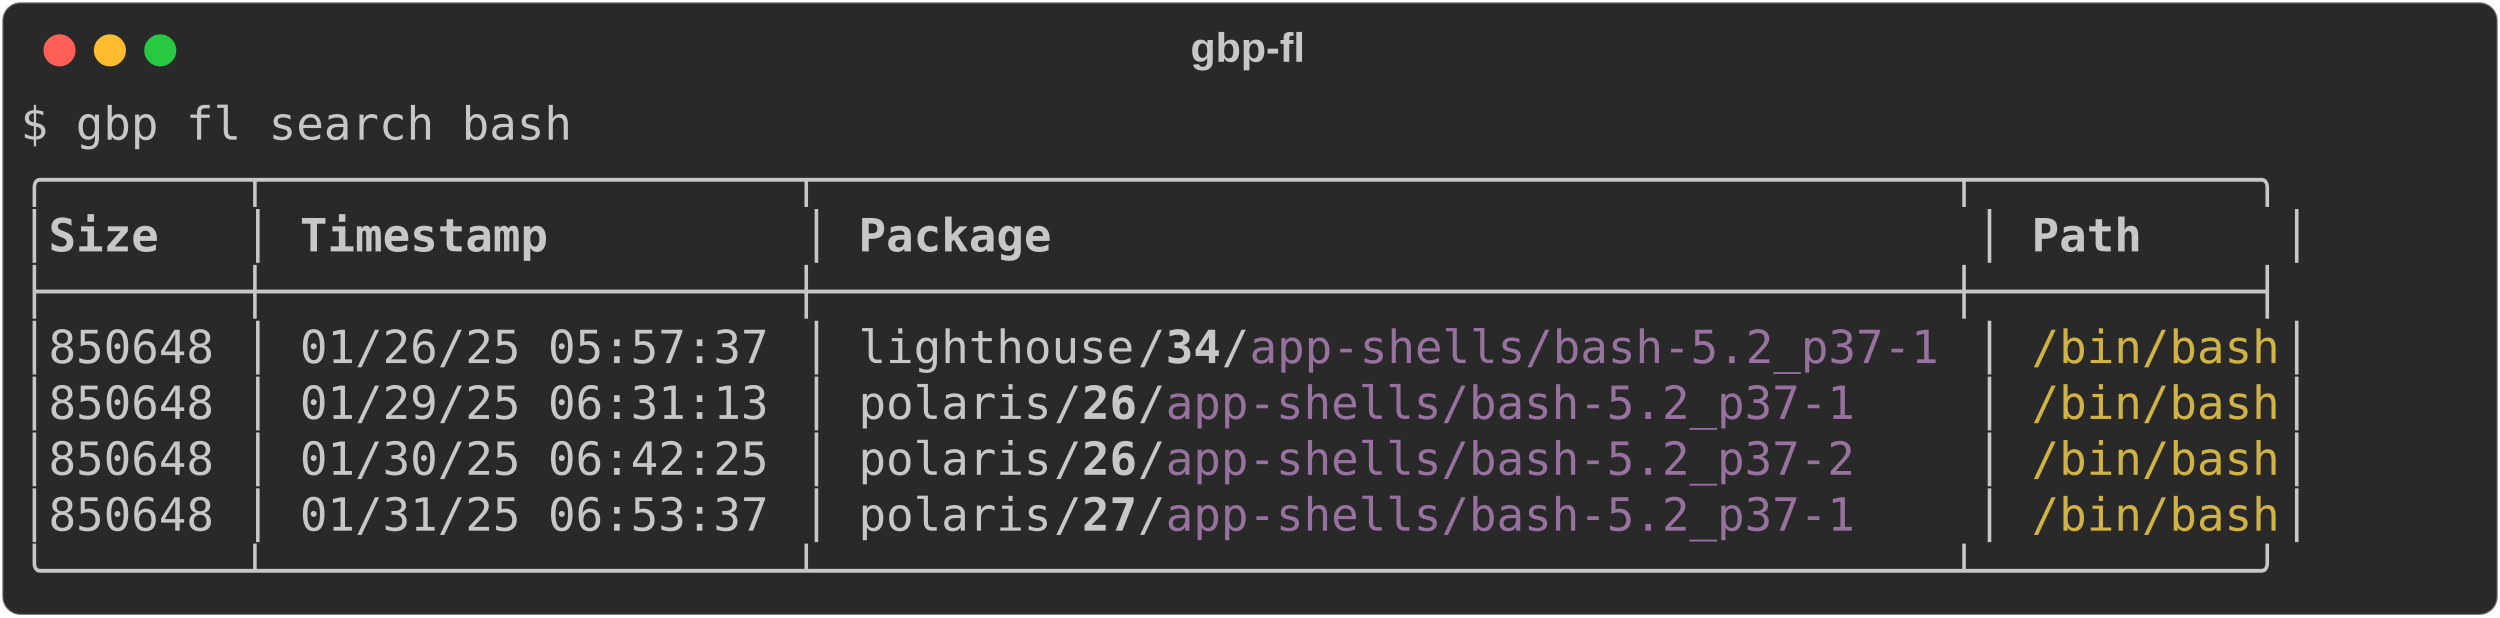
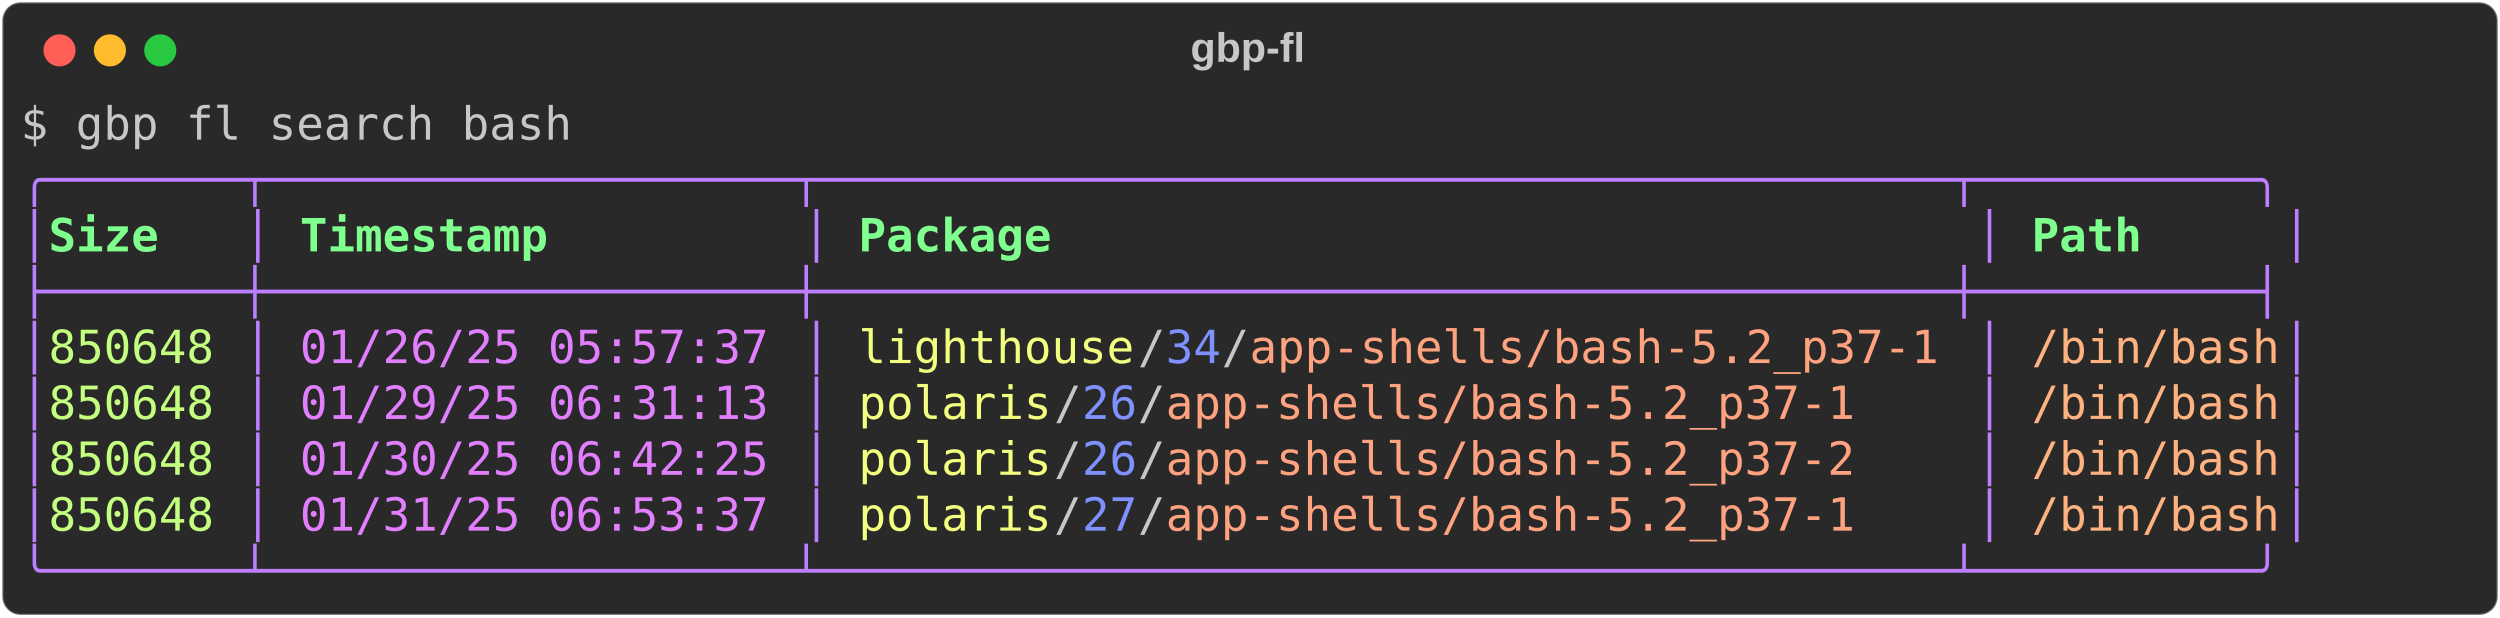
<svg xmlns="http://www.w3.org/2000/svg" class="rich-terminal" viewBox="0 0 1092 269.6">
  <style>

    @font-face {
        font-family: "Fira Code";
        src: local("FiraCode-Regular"),
                url("https://cdnjs.cloudflare.com/ajax/libs/firacode/6.2.0/woff2/FiraCode-Regular.woff2") format("woff2"),
                url("https://cdnjs.cloudflare.com/ajax/libs/firacode/6.2.0/woff/FiraCode-Regular.woff") format("woff");
        font-style: normal;
        font-weight: 400;
    }
    @font-face {
        font-family: "Fira Code";
        src: local("FiraCode-Bold"),
                url("https://cdnjs.cloudflare.com/ajax/libs/firacode/6.2.0/woff2/FiraCode-Bold.woff2") format("woff2"),
                url("https://cdnjs.cloudflare.com/ajax/libs/firacode/6.2.0/woff/FiraCode-Bold.woff") format("woff");
        font-style: bold;
        font-weight: 700;
    }

-     .terminal-791262130-matrix {
+     .terminal-2528288773-matrix {
        font-family: Fira Code, monospace;
        font-size: 20px;
        line-height: 24.4px;
        font-variant-east-asian: full-width;
    }

-     .terminal-791262130-title {
+     .terminal-2528288773-title {
        font-size: 18px;
        font-weight: bold;
        font-family: arial;
    }

-     .terminal-791262130-r1 { fill: #c5c8c6 }
- .terminal-791262130-r2 { fill: #c5c8c6;font-weight: bold }
- .terminal-791262130-r3 { fill: #98729f }
- .terminal-791262130-r4 { fill: #d0b344 }
+     .terminal-2528288773-r1 { fill: #c5c8c6 }
+ .terminal-2528288773-r2 { fill: #bb7fff }
+ .terminal-2528288773-r3 { fill: #7fff8d;font-weight: bold }
+ .terminal-2528288773-r4 { fill: #c5ff7f }
+ .terminal-2528288773-r5 { fill: #e17fff }
+ .terminal-2528288773-r6 { fill: #f3ff7f }
+ .terminal-2528288773-r7 { fill: #7f91ff }
+ .terminal-2528288773-r8 { fill: #ffa27f }
+ .terminal-2528288773-r9 { fill: #ffb27f }
    </style>
  <defs>
-     <clipPath id="terminal-791262130-clip-terminal">
+     <clipPath id="terminal-2528288773-clip-terminal">
      <rect x="0" y="0" width="1072.6" height="218.6" />
    </clipPath>
-     <clipPath id="terminal-791262130-line-0">
+     <clipPath id="terminal-2528288773-line-0">
      <rect x="0" y="1.5" width="1073.6" height="24.65" />
    </clipPath>
-     <clipPath id="terminal-791262130-line-1">
+     <clipPath id="terminal-2528288773-line-1">
      <rect x="0" y="25.9" width="1073.6" height="24.65" />
    </clipPath>
-     <clipPath id="terminal-791262130-line-2">
+     <clipPath id="terminal-2528288773-line-2">
      <rect x="0" y="50.3" width="1073.6" height="24.65" />
    </clipPath>
-     <clipPath id="terminal-791262130-line-3">
+     <clipPath id="terminal-2528288773-line-3">
      <rect x="0" y="74.7" width="1073.6" height="24.65" />
    </clipPath>
-     <clipPath id="terminal-791262130-line-4">
+     <clipPath id="terminal-2528288773-line-4">
      <rect x="0" y="99.1" width="1073.6" height="24.65" />
    </clipPath>
-     <clipPath id="terminal-791262130-line-5">
+     <clipPath id="terminal-2528288773-line-5">
      <rect x="0" y="123.5" width="1073.6" height="24.65" />
    </clipPath>
-     <clipPath id="terminal-791262130-line-6">
+     <clipPath id="terminal-2528288773-line-6">
      <rect x="0" y="147.9" width="1073.6" height="24.65" />
    </clipPath>
-     <clipPath id="terminal-791262130-line-7">
+     <clipPath id="terminal-2528288773-line-7">
      <rect x="0" y="172.3" width="1073.6" height="24.65" />
    </clipPath>
  </defs>
  <rect fill="#292929" stroke="rgba(255,255,255,0.35)" stroke-width="1" x="1" y="1" width="1090" height="267.6" rx="8" />
-   <text class="terminal-791262130-title" fill="#c5c8c6" text-anchor="middle" x="545" y="27">gbp-fl</text>
+   <text class="terminal-2528288773-title" fill="#c5c8c6" text-anchor="middle" x="545" y="27">gbp-fl</text>
  <g transform="translate(26,22)">
    <circle cx="0" cy="0" r="7" fill="#ff5f57" />
    <circle cx="22" cy="0" r="7" fill="#febc2e" />
    <circle cx="44" cy="0" r="7" fill="#28c840" />
  </g>
-   <g transform="translate(9, 41)" clip-path="url(#terminal-791262130-clip-terminal)">
-     <g class="terminal-791262130-matrix">
-       <text class="terminal-791262130-r1" x="0" y="20" textLength="244" clip-path="url(#terminal-791262130-line-0)">$ gbp fl search bash</text>
-       <text class="terminal-791262130-r1" x="1073.6" y="20" textLength="12.2" clip-path="url(#terminal-791262130-line-0)">
+   <g transform="translate(9, 41)" clip-path="url(#terminal-2528288773-clip-terminal)">
+     <g class="terminal-2528288773-matrix">
+       <text class="terminal-2528288773-r1" x="0" y="20" textLength="244" clip-path="url(#terminal-2528288773-line-0)">$ gbp fl search bash</text>
+       <text class="terminal-2528288773-r1" x="1073.6" y="20" textLength="12.2" clip-path="url(#terminal-2528288773-line-0)">
</text>
-       <text class="terminal-791262130-r1" x="0" y="44.4" textLength="1000.4" clip-path="url(#terminal-791262130-line-1)">╭───────┬───────────────────┬─────────────────────────────────────────┬──────────╮</text>
-       <text class="terminal-791262130-r1" x="1073.6" y="44.4" textLength="12.2" clip-path="url(#terminal-791262130-line-1)">
+       <text class="terminal-2528288773-r2" x="0" y="44.4" textLength="1000.4" clip-path="url(#terminal-2528288773-line-1)">╭───────┬───────────────────┬─────────────────────────────────────────┬──────────╮</text>
+       <text class="terminal-2528288773-r1" x="1073.6" y="44.4" textLength="12.2" clip-path="url(#terminal-2528288773-line-1)">
</text>
-       <text class="terminal-791262130-r1" x="0" y="68.8" textLength="12.2" clip-path="url(#terminal-791262130-line-2)">│</text>
-       <text class="terminal-791262130-r2" x="12.2" y="68.8" textLength="73.2" clip-path="url(#terminal-791262130-line-2)">  Size</text>
-       <text class="terminal-791262130-r1" x="97.6" y="68.8" textLength="12.2" clip-path="url(#terminal-791262130-line-2)">│</text>
-       <text class="terminal-791262130-r2" x="122" y="68.8" textLength="207.4" clip-path="url(#terminal-791262130-line-2)">Timestamp        </text>
-       <text class="terminal-791262130-r1" x="341.6" y="68.8" textLength="12.2" clip-path="url(#terminal-791262130-line-2)">│</text>
-       <text class="terminal-791262130-r2" x="366" y="68.8" textLength="475.8" clip-path="url(#terminal-791262130-line-2)">Package                                </text>
-       <text class="terminal-791262130-r1" x="854" y="68.8" textLength="12.2" clip-path="url(#terminal-791262130-line-2)">│</text>
-       <text class="terminal-791262130-r2" x="878.4" y="68.8" textLength="109.8" clip-path="url(#terminal-791262130-line-2)">Path     </text>
-       <text class="terminal-791262130-r1" x="988.2" y="68.8" textLength="12.2" clip-path="url(#terminal-791262130-line-2)">│</text>
-       <text class="terminal-791262130-r1" x="1073.6" y="68.8" textLength="12.2" clip-path="url(#terminal-791262130-line-2)">
+       <text class="terminal-2528288773-r2" x="0" y="68.8" textLength="12.2" clip-path="url(#terminal-2528288773-line-2)">│</text>
+       <text class="terminal-2528288773-r3" x="12.2" y="68.8" textLength="73.2" clip-path="url(#terminal-2528288773-line-2)">  Size</text>
+       <text class="terminal-2528288773-r2" x="97.6" y="68.8" textLength="12.2" clip-path="url(#terminal-2528288773-line-2)">│</text>
+       <text class="terminal-2528288773-r3" x="122" y="68.8" textLength="207.4" clip-path="url(#terminal-2528288773-line-2)">Timestamp        </text>
+       <text class="terminal-2528288773-r2" x="341.6" y="68.8" textLength="12.2" clip-path="url(#terminal-2528288773-line-2)">│</text>
+       <text class="terminal-2528288773-r3" x="366" y="68.8" textLength="475.8" clip-path="url(#terminal-2528288773-line-2)">Package                                </text>
+       <text class="terminal-2528288773-r2" x="854" y="68.8" textLength="12.2" clip-path="url(#terminal-2528288773-line-2)">│</text>
+       <text class="terminal-2528288773-r3" x="878.4" y="68.8" textLength="109.8" clip-path="url(#terminal-2528288773-line-2)">Path     </text>
+       <text class="terminal-2528288773-r2" x="988.2" y="68.8" textLength="12.2" clip-path="url(#terminal-2528288773-line-2)">│</text>
+       <text class="terminal-2528288773-r1" x="1073.6" y="68.8" textLength="12.2" clip-path="url(#terminal-2528288773-line-2)">
</text>
-       <text class="terminal-791262130-r1" x="0" y="93.2" textLength="1000.4" clip-path="url(#terminal-791262130-line-3)">├───────┼───────────────────┼─────────────────────────────────────────┼──────────┤</text>
-       <text class="terminal-791262130-r1" x="1073.6" y="93.2" textLength="12.2" clip-path="url(#terminal-791262130-line-3)">
+       <text class="terminal-2528288773-r2" x="0" y="93.2" textLength="1000.4" clip-path="url(#terminal-2528288773-line-3)">├───────┼───────────────────┼─────────────────────────────────────────┼──────────┤</text>
+       <text class="terminal-2528288773-r1" x="1073.6" y="93.2" textLength="12.2" clip-path="url(#terminal-2528288773-line-3)">
</text>
-       <text class="terminal-791262130-r1" x="0" y="117.6" textLength="12.2" clip-path="url(#terminal-791262130-line-4)">│</text>
-       <text class="terminal-791262130-r1" x="12.2" y="117.6" textLength="73.2" clip-path="url(#terminal-791262130-line-4)">850648</text>
-       <text class="terminal-791262130-r1" x="97.6" y="117.6" textLength="12.2" clip-path="url(#terminal-791262130-line-4)">│</text>
-       <text class="terminal-791262130-r1" x="122" y="117.6" textLength="207.4" clip-path="url(#terminal-791262130-line-4)">01/26/25 05:57:37</text>
-       <text class="terminal-791262130-r1" x="341.6" y="117.6" textLength="12.2" clip-path="url(#terminal-791262130-line-4)">│</text>
-       <text class="terminal-791262130-r1" x="366" y="117.6" textLength="122" clip-path="url(#terminal-791262130-line-4)">lighthouse</text>
-       <text class="terminal-791262130-r1" x="488" y="117.6" textLength="12.2" clip-path="url(#terminal-791262130-line-4)">/</text>
-       <text class="terminal-791262130-r2" x="500.2" y="117.6" textLength="24.4" clip-path="url(#terminal-791262130-line-4)">34</text>
-       <text class="terminal-791262130-r1" x="524.6" y="117.6" textLength="12.2" clip-path="url(#terminal-791262130-line-4)">/</text>
-       <text class="terminal-791262130-r3" x="536.8" y="117.6" textLength="305" clip-path="url(#terminal-791262130-line-4)">app-shells/bash-5.2_p37-1</text>
-       <text class="terminal-791262130-r1" x="854" y="117.6" textLength="12.2" clip-path="url(#terminal-791262130-line-4)">│</text>
-       <text class="terminal-791262130-r4" x="878.4" y="117.6" textLength="109.8" clip-path="url(#terminal-791262130-line-4)">/bin/bash</text>
-       <text class="terminal-791262130-r1" x="988.2" y="117.6" textLength="12.2" clip-path="url(#terminal-791262130-line-4)">│</text>
-       <text class="terminal-791262130-r1" x="1073.6" y="117.6" textLength="12.2" clip-path="url(#terminal-791262130-line-4)">
+       <text class="terminal-2528288773-r2" x="0" y="117.6" textLength="12.2" clip-path="url(#terminal-2528288773-line-4)">│</text>
+       <text class="terminal-2528288773-r4" x="12.2" y="117.6" textLength="73.2" clip-path="url(#terminal-2528288773-line-4)">850648</text>
+       <text class="terminal-2528288773-r2" x="97.6" y="117.6" textLength="12.2" clip-path="url(#terminal-2528288773-line-4)">│</text>
+       <text class="terminal-2528288773-r5" x="122" y="117.6" textLength="207.4" clip-path="url(#terminal-2528288773-line-4)">01/26/25 05:57:37</text>
+       <text class="terminal-2528288773-r2" x="341.6" y="117.6" textLength="12.2" clip-path="url(#terminal-2528288773-line-4)">│</text>
+       <text class="terminal-2528288773-r6" x="366" y="117.6" textLength="122" clip-path="url(#terminal-2528288773-line-4)">lighthouse</text>
+       <text class="terminal-2528288773-r1" x="488" y="117.6" textLength="12.2" clip-path="url(#terminal-2528288773-line-4)">/</text>
+       <text class="terminal-2528288773-r7" x="500.2" y="117.6" textLength="24.4" clip-path="url(#terminal-2528288773-line-4)">34</text>
+       <text class="terminal-2528288773-r1" x="524.6" y="117.6" textLength="12.2" clip-path="url(#terminal-2528288773-line-4)">/</text>
+       <text class="terminal-2528288773-r8" x="536.8" y="117.6" textLength="305" clip-path="url(#terminal-2528288773-line-4)">app-shells/bash-5.2_p37-1</text>
+       <text class="terminal-2528288773-r2" x="854" y="117.6" textLength="12.2" clip-path="url(#terminal-2528288773-line-4)">│</text>
+       <text class="terminal-2528288773-r9" x="878.4" y="117.6" textLength="109.8" clip-path="url(#terminal-2528288773-line-4)">/bin/bash</text>
+       <text class="terminal-2528288773-r2" x="988.2" y="117.6" textLength="12.2" clip-path="url(#terminal-2528288773-line-4)">│</text>
+       <text class="terminal-2528288773-r1" x="1073.6" y="117.6" textLength="12.2" clip-path="url(#terminal-2528288773-line-4)">
</text>
-       <text class="terminal-791262130-r1" x="0" y="142" textLength="12.2" clip-path="url(#terminal-791262130-line-5)">│</text>
-       <text class="terminal-791262130-r1" x="12.2" y="142" textLength="73.2" clip-path="url(#terminal-791262130-line-5)">850648</text>
-       <text class="terminal-791262130-r1" x="97.6" y="142" textLength="12.2" clip-path="url(#terminal-791262130-line-5)">│</text>
-       <text class="terminal-791262130-r1" x="122" y="142" textLength="207.4" clip-path="url(#terminal-791262130-line-5)">01/29/25 06:31:13</text>
-       <text class="terminal-791262130-r1" x="341.6" y="142" textLength="12.2" clip-path="url(#terminal-791262130-line-5)">│</text>
-       <text class="terminal-791262130-r1" x="366" y="142" textLength="85.4" clip-path="url(#terminal-791262130-line-5)">polaris</text>
-       <text class="terminal-791262130-r1" x="451.4" y="142" textLength="12.2" clip-path="url(#terminal-791262130-line-5)">/</text>
-       <text class="terminal-791262130-r2" x="463.6" y="142" textLength="24.4" clip-path="url(#terminal-791262130-line-5)">26</text>
-       <text class="terminal-791262130-r1" x="488" y="142" textLength="12.2" clip-path="url(#terminal-791262130-line-5)">/</text>
-       <text class="terminal-791262130-r3" x="500.2" y="142" textLength="305" clip-path="url(#terminal-791262130-line-5)">app-shells/bash-5.2_p37-1</text>
-       <text class="terminal-791262130-r1" x="854" y="142" textLength="12.2" clip-path="url(#terminal-791262130-line-5)">│</text>
-       <text class="terminal-791262130-r4" x="878.4" y="142" textLength="109.8" clip-path="url(#terminal-791262130-line-5)">/bin/bash</text>
-       <text class="terminal-791262130-r1" x="988.2" y="142" textLength="12.2" clip-path="url(#terminal-791262130-line-5)">│</text>
-       <text class="terminal-791262130-r1" x="1073.6" y="142" textLength="12.2" clip-path="url(#terminal-791262130-line-5)">
+       <text class="terminal-2528288773-r2" x="0" y="142" textLength="12.2" clip-path="url(#terminal-2528288773-line-5)">│</text>
+       <text class="terminal-2528288773-r4" x="12.2" y="142" textLength="73.2" clip-path="url(#terminal-2528288773-line-5)">850648</text>
+       <text class="terminal-2528288773-r2" x="97.6" y="142" textLength="12.2" clip-path="url(#terminal-2528288773-line-5)">│</text>
+       <text class="terminal-2528288773-r5" x="122" y="142" textLength="207.4" clip-path="url(#terminal-2528288773-line-5)">01/29/25 06:31:13</text>
+       <text class="terminal-2528288773-r2" x="341.6" y="142" textLength="12.2" clip-path="url(#terminal-2528288773-line-5)">│</text>
+       <text class="terminal-2528288773-r6" x="366" y="142" textLength="85.4" clip-path="url(#terminal-2528288773-line-5)">polaris</text>
+       <text class="terminal-2528288773-r1" x="451.4" y="142" textLength="12.2" clip-path="url(#terminal-2528288773-line-5)">/</text>
+       <text class="terminal-2528288773-r7" x="463.6" y="142" textLength="24.4" clip-path="url(#terminal-2528288773-line-5)">26</text>
+       <text class="terminal-2528288773-r1" x="488" y="142" textLength="12.2" clip-path="url(#terminal-2528288773-line-5)">/</text>
+       <text class="terminal-2528288773-r8" x="500.2" y="142" textLength="305" clip-path="url(#terminal-2528288773-line-5)">app-shells/bash-5.2_p37-1</text>
+       <text class="terminal-2528288773-r2" x="854" y="142" textLength="12.2" clip-path="url(#terminal-2528288773-line-5)">│</text>
+       <text class="terminal-2528288773-r9" x="878.4" y="142" textLength="109.8" clip-path="url(#terminal-2528288773-line-5)">/bin/bash</text>
+       <text class="terminal-2528288773-r2" x="988.2" y="142" textLength="12.2" clip-path="url(#terminal-2528288773-line-5)">│</text>
+       <text class="terminal-2528288773-r1" x="1073.6" y="142" textLength="12.2" clip-path="url(#terminal-2528288773-line-5)">
</text>
-       <text class="terminal-791262130-r1" x="0" y="166.4" textLength="12.2" clip-path="url(#terminal-791262130-line-6)">│</text>
-       <text class="terminal-791262130-r1" x="12.2" y="166.4" textLength="73.2" clip-path="url(#terminal-791262130-line-6)">850648</text>
-       <text class="terminal-791262130-r1" x="97.6" y="166.4" textLength="12.2" clip-path="url(#terminal-791262130-line-6)">│</text>
-       <text class="terminal-791262130-r1" x="122" y="166.4" textLength="207.4" clip-path="url(#terminal-791262130-line-6)">01/30/25 06:42:25</text>
-       <text class="terminal-791262130-r1" x="341.6" y="166.4" textLength="12.2" clip-path="url(#terminal-791262130-line-6)">│</text>
-       <text class="terminal-791262130-r1" x="366" y="166.4" textLength="85.4" clip-path="url(#terminal-791262130-line-6)">polaris</text>
-       <text class="terminal-791262130-r1" x="451.4" y="166.4" textLength="12.2" clip-path="url(#terminal-791262130-line-6)">/</text>
-       <text class="terminal-791262130-r2" x="463.6" y="166.4" textLength="24.4" clip-path="url(#terminal-791262130-line-6)">26</text>
-       <text class="terminal-791262130-r1" x="488" y="166.4" textLength="12.2" clip-path="url(#terminal-791262130-line-6)">/</text>
-       <text class="terminal-791262130-r3" x="500.2" y="166.4" textLength="305" clip-path="url(#terminal-791262130-line-6)">app-shells/bash-5.2_p37-2</text>
-       <text class="terminal-791262130-r1" x="854" y="166.4" textLength="12.2" clip-path="url(#terminal-791262130-line-6)">│</text>
-       <text class="terminal-791262130-r4" x="878.4" y="166.4" textLength="109.8" clip-path="url(#terminal-791262130-line-6)">/bin/bash</text>
-       <text class="terminal-791262130-r1" x="988.2" y="166.4" textLength="12.2" clip-path="url(#terminal-791262130-line-6)">│</text>
-       <text class="terminal-791262130-r1" x="1073.6" y="166.4" textLength="12.2" clip-path="url(#terminal-791262130-line-6)">
+       <text class="terminal-2528288773-r2" x="0" y="166.4" textLength="12.2" clip-path="url(#terminal-2528288773-line-6)">│</text>
+       <text class="terminal-2528288773-r4" x="12.2" y="166.4" textLength="73.2" clip-path="url(#terminal-2528288773-line-6)">850648</text>
+       <text class="terminal-2528288773-r2" x="97.6" y="166.4" textLength="12.2" clip-path="url(#terminal-2528288773-line-6)">│</text>
+       <text class="terminal-2528288773-r5" x="122" y="166.4" textLength="207.4" clip-path="url(#terminal-2528288773-line-6)">01/30/25 06:42:25</text>
+       <text class="terminal-2528288773-r2" x="341.6" y="166.4" textLength="12.2" clip-path="url(#terminal-2528288773-line-6)">│</text>
+       <text class="terminal-2528288773-r6" x="366" y="166.4" textLength="85.4" clip-path="url(#terminal-2528288773-line-6)">polaris</text>
+       <text class="terminal-2528288773-r1" x="451.4" y="166.4" textLength="12.2" clip-path="url(#terminal-2528288773-line-6)">/</text>
+       <text class="terminal-2528288773-r7" x="463.6" y="166.4" textLength="24.4" clip-path="url(#terminal-2528288773-line-6)">26</text>
+       <text class="terminal-2528288773-r1" x="488" y="166.4" textLength="12.2" clip-path="url(#terminal-2528288773-line-6)">/</text>
+       <text class="terminal-2528288773-r8" x="500.2" y="166.4" textLength="305" clip-path="url(#terminal-2528288773-line-6)">app-shells/bash-5.2_p37-2</text>
+       <text class="terminal-2528288773-r2" x="854" y="166.4" textLength="12.2" clip-path="url(#terminal-2528288773-line-6)">│</text>
+       <text class="terminal-2528288773-r9" x="878.4" y="166.4" textLength="109.8" clip-path="url(#terminal-2528288773-line-6)">/bin/bash</text>
+       <text class="terminal-2528288773-r2" x="988.2" y="166.4" textLength="12.2" clip-path="url(#terminal-2528288773-line-6)">│</text>
+       <text class="terminal-2528288773-r1" x="1073.6" y="166.4" textLength="12.2" clip-path="url(#terminal-2528288773-line-6)">
</text>
-       <text class="terminal-791262130-r1" x="0" y="190.8" textLength="12.2" clip-path="url(#terminal-791262130-line-7)">│</text>
-       <text class="terminal-791262130-r1" x="12.2" y="190.8" textLength="73.2" clip-path="url(#terminal-791262130-line-7)">850648</text>
-       <text class="terminal-791262130-r1" x="97.6" y="190.8" textLength="12.2" clip-path="url(#terminal-791262130-line-7)">│</text>
-       <text class="terminal-791262130-r1" x="122" y="190.8" textLength="207.4" clip-path="url(#terminal-791262130-line-7)">01/31/25 06:53:37</text>
-       <text class="terminal-791262130-r1" x="341.6" y="190.8" textLength="12.2" clip-path="url(#terminal-791262130-line-7)">│</text>
-       <text class="terminal-791262130-r1" x="366" y="190.8" textLength="85.4" clip-path="url(#terminal-791262130-line-7)">polaris</text>
-       <text class="terminal-791262130-r1" x="451.4" y="190.8" textLength="12.2" clip-path="url(#terminal-791262130-line-7)">/</text>
-       <text class="terminal-791262130-r2" x="463.6" y="190.8" textLength="24.4" clip-path="url(#terminal-791262130-line-7)">27</text>
-       <text class="terminal-791262130-r1" x="488" y="190.8" textLength="12.2" clip-path="url(#terminal-791262130-line-7)">/</text>
-       <text class="terminal-791262130-r3" x="500.2" y="190.8" textLength="305" clip-path="url(#terminal-791262130-line-7)">app-shells/bash-5.2_p37-1</text>
-       <text class="terminal-791262130-r1" x="854" y="190.8" textLength="12.2" clip-path="url(#terminal-791262130-line-7)">│</text>
-       <text class="terminal-791262130-r4" x="878.4" y="190.8" textLength="109.8" clip-path="url(#terminal-791262130-line-7)">/bin/bash</text>
-       <text class="terminal-791262130-r1" x="988.2" y="190.8" textLength="12.2" clip-path="url(#terminal-791262130-line-7)">│</text>
-       <text class="terminal-791262130-r1" x="1073.6" y="190.8" textLength="12.2" clip-path="url(#terminal-791262130-line-7)">
+       <text class="terminal-2528288773-r2" x="0" y="190.8" textLength="12.2" clip-path="url(#terminal-2528288773-line-7)">│</text>
+       <text class="terminal-2528288773-r4" x="12.2" y="190.8" textLength="73.2" clip-path="url(#terminal-2528288773-line-7)">850648</text>
+       <text class="terminal-2528288773-r2" x="97.6" y="190.8" textLength="12.2" clip-path="url(#terminal-2528288773-line-7)">│</text>
+       <text class="terminal-2528288773-r5" x="122" y="190.8" textLength="207.4" clip-path="url(#terminal-2528288773-line-7)">01/31/25 06:53:37</text>
+       <text class="terminal-2528288773-r2" x="341.6" y="190.8" textLength="12.2" clip-path="url(#terminal-2528288773-line-7)">│</text>
+       <text class="terminal-2528288773-r6" x="366" y="190.8" textLength="85.4" clip-path="url(#terminal-2528288773-line-7)">polaris</text>
+       <text class="terminal-2528288773-r1" x="451.4" y="190.8" textLength="12.2" clip-path="url(#terminal-2528288773-line-7)">/</text>
+       <text class="terminal-2528288773-r7" x="463.6" y="190.8" textLength="24.4" clip-path="url(#terminal-2528288773-line-7)">27</text>
+       <text class="terminal-2528288773-r1" x="488" y="190.8" textLength="12.2" clip-path="url(#terminal-2528288773-line-7)">/</text>
+       <text class="terminal-2528288773-r8" x="500.2" y="190.8" textLength="305" clip-path="url(#terminal-2528288773-line-7)">app-shells/bash-5.2_p37-1</text>
+       <text class="terminal-2528288773-r2" x="854" y="190.8" textLength="12.2" clip-path="url(#terminal-2528288773-line-7)">│</text>
+       <text class="terminal-2528288773-r9" x="878.4" y="190.8" textLength="109.8" clip-path="url(#terminal-2528288773-line-7)">/bin/bash</text>
+       <text class="terminal-2528288773-r2" x="988.2" y="190.8" textLength="12.2" clip-path="url(#terminal-2528288773-line-7)">│</text>
+       <text class="terminal-2528288773-r1" x="1073.6" y="190.8" textLength="12.2" clip-path="url(#terminal-2528288773-line-7)">
</text>
-       <text class="terminal-791262130-r1" x="0" y="215.2" textLength="1000.4" clip-path="url(#terminal-791262130-line-8)">╰───────┴───────────────────┴─────────────────────────────────────────┴──────────╯</text>
-       <text class="terminal-791262130-r1" x="1073.6" y="215.2" textLength="12.2" clip-path="url(#terminal-791262130-line-8)">
+       <text class="terminal-2528288773-r2" x="0" y="215.2" textLength="1000.4" clip-path="url(#terminal-2528288773-line-8)">╰───────┴───────────────────┴─────────────────────────────────────────┴──────────╯</text>
+       <text class="terminal-2528288773-r1" x="1073.6" y="215.2" textLength="12.2" clip-path="url(#terminal-2528288773-line-8)">
</text>
    </g>
  </g>
</svg>
